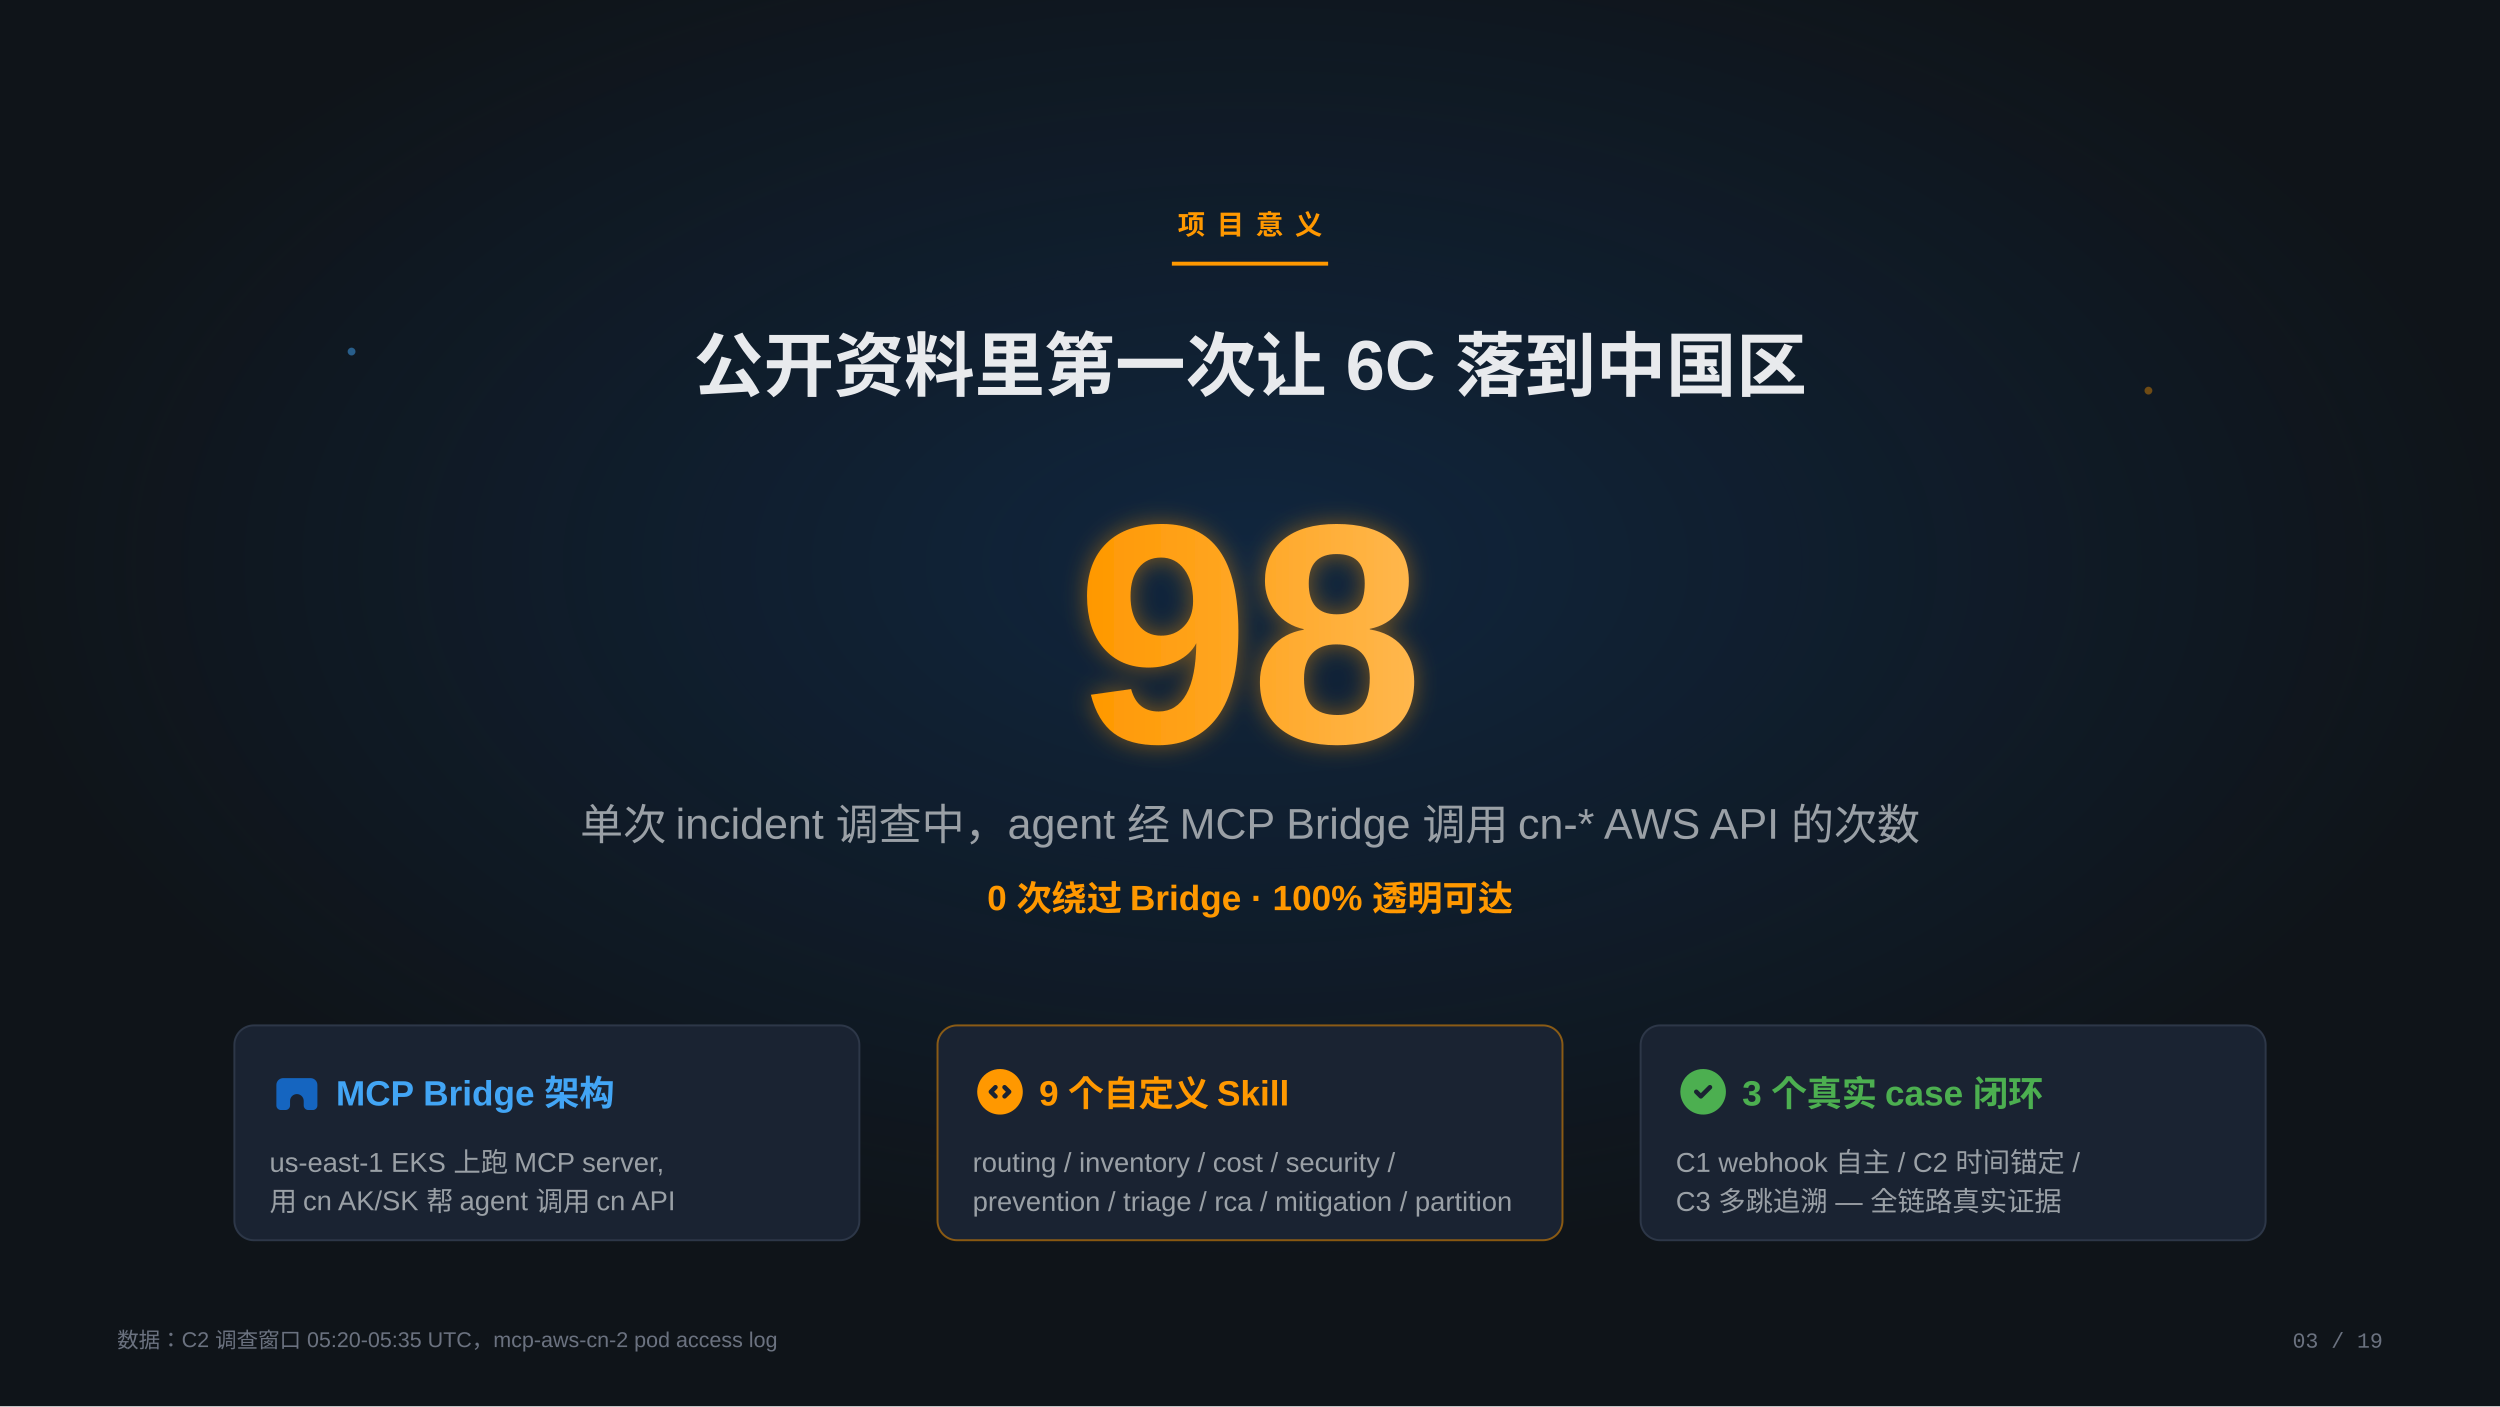
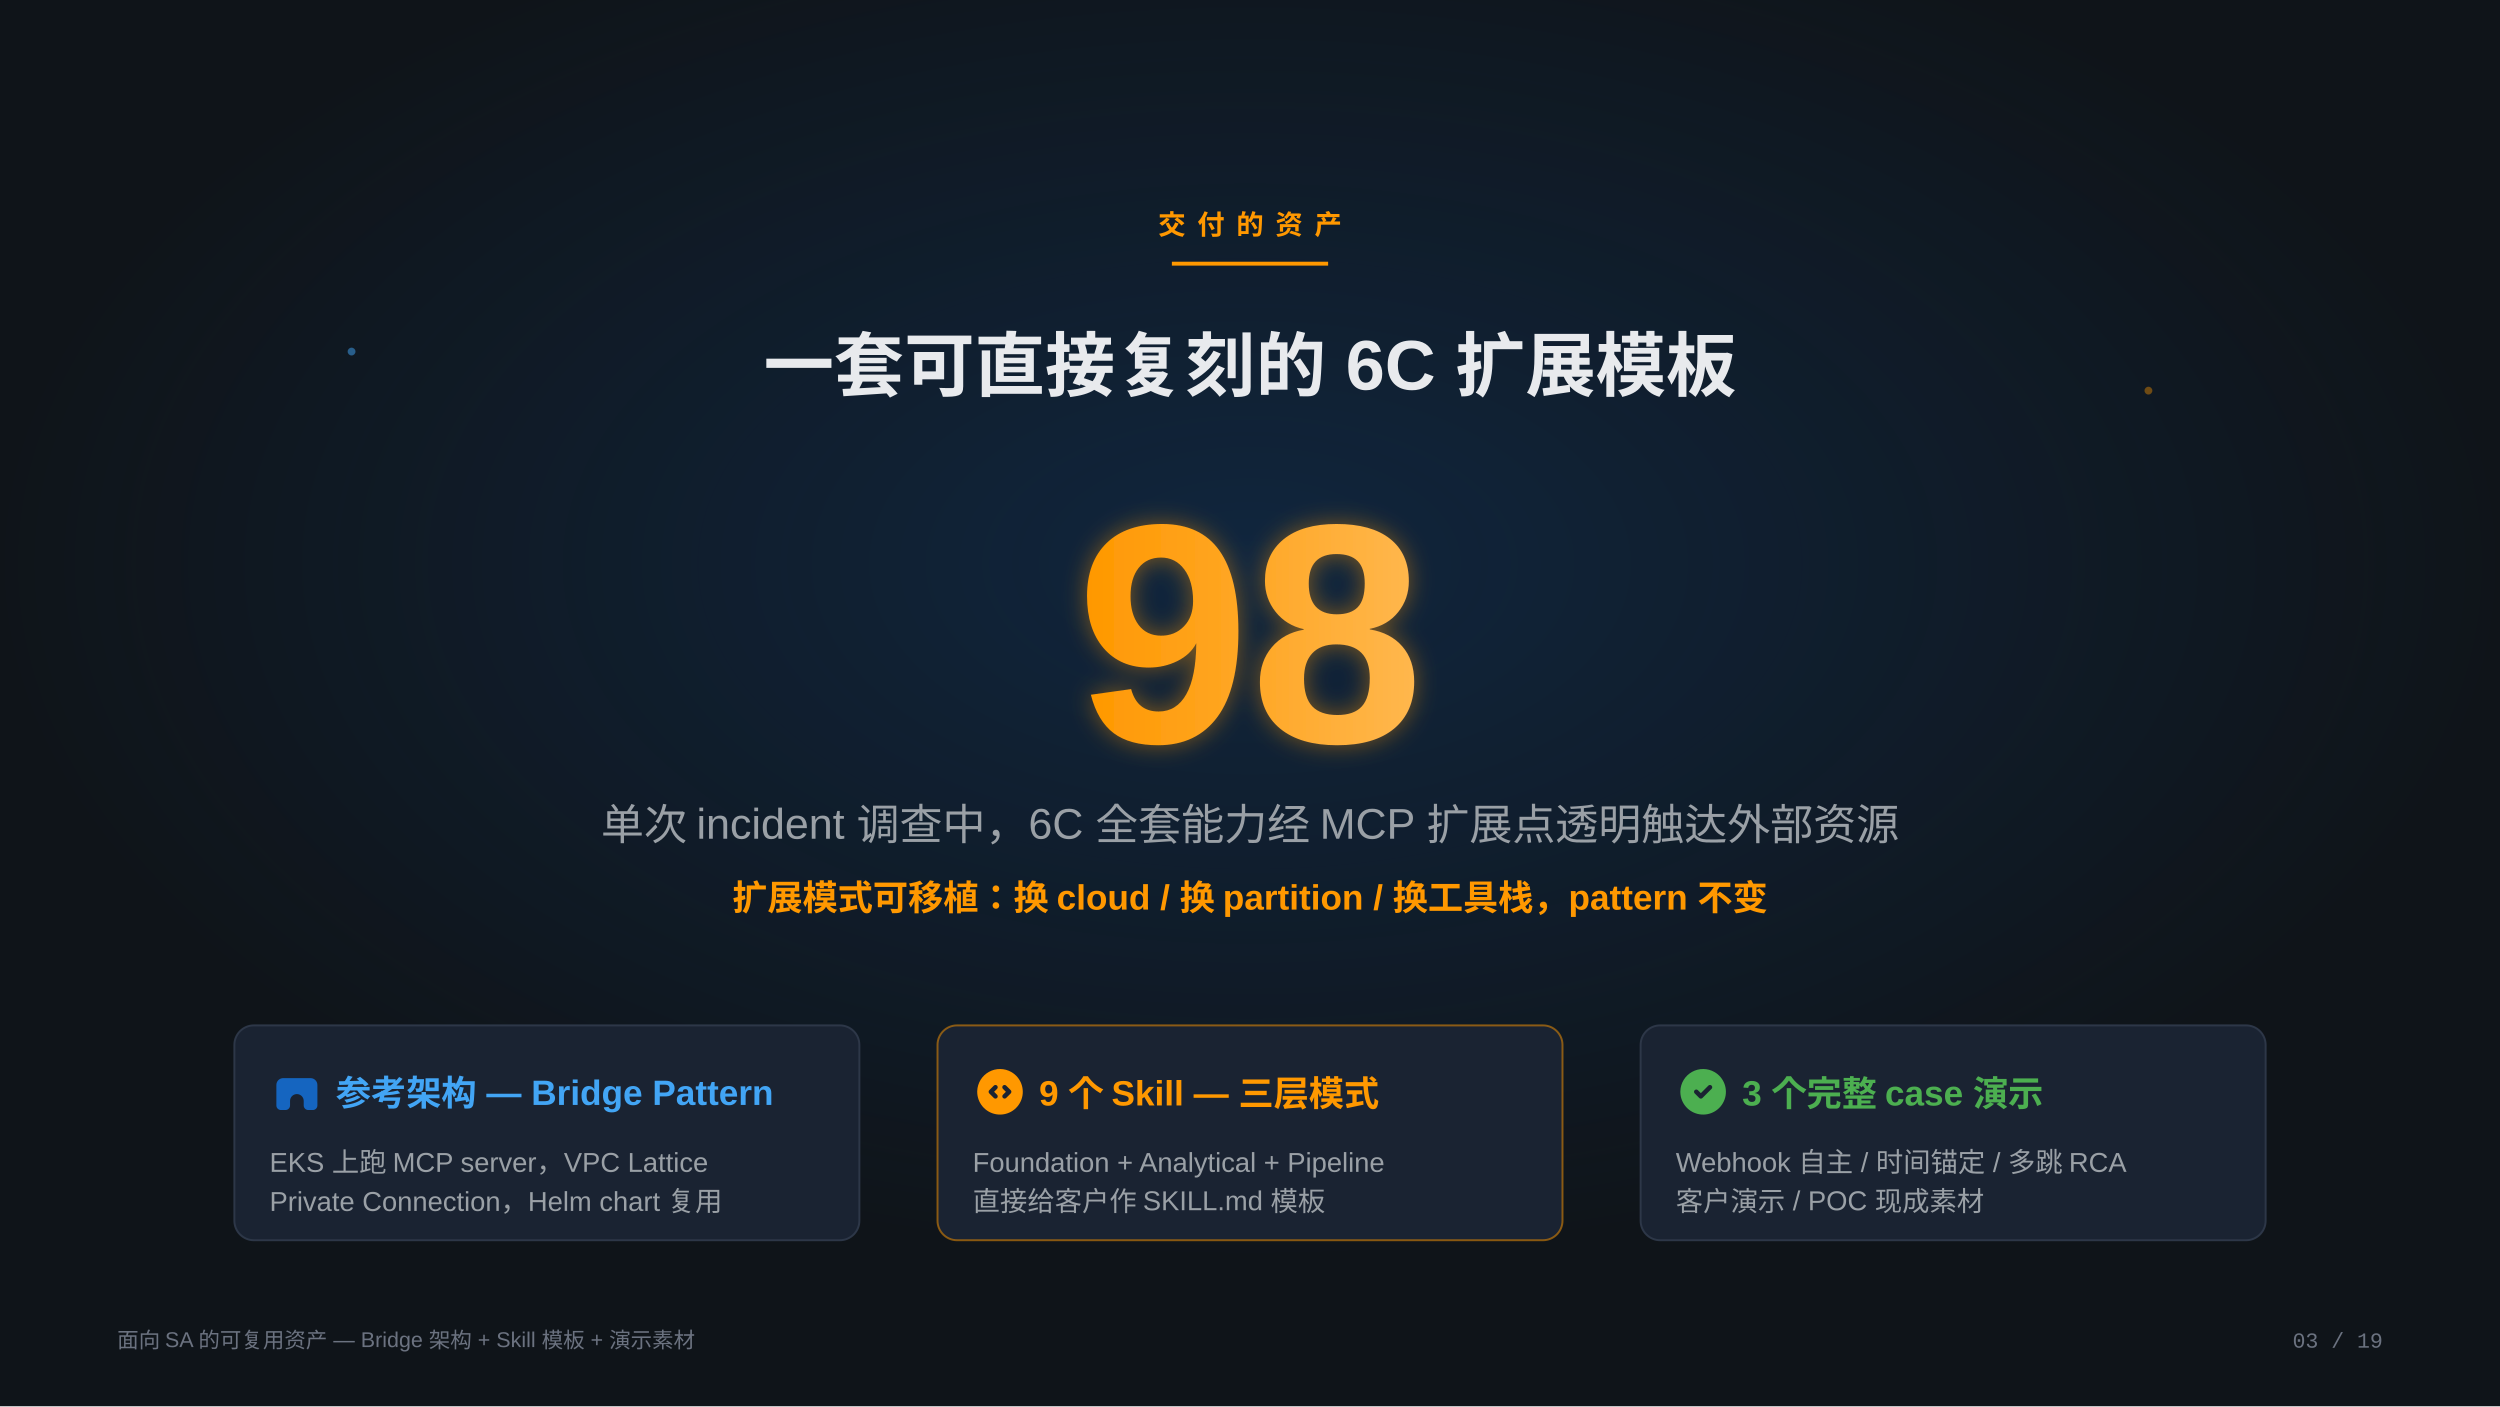
<svg xmlns="http://www.w3.org/2000/svg" viewBox="0 0 1280 720" width="1280" height="720">
  <defs>
    <linearGradient id="numberGrad" x1="0%" y1="0%" x2="100%" y2="0%">
      <stop offset="0%" stop-color="#FF9800" />
      <stop offset="100%" stop-color="#FFB74D" />
    </linearGradient>
    <radialGradient id="bgGlowCenter" cx="50%" cy="40%" r="50%">
      <stop offset="0%" stop-color="#1565C0" stop-opacity="0.22" />
      <stop offset="100%" stop-color="#1565C0" stop-opacity="0" />
    </radialGradient>
    <filter id="numberGlow" x="-30%" y="-30%" width="160%" height="160%">
      <feGaussianBlur in="SourceAlpha" stdDeviation="6" result="blur" />
      <feFlood flood-color="#FF9800" flood-opacity="0.45" />
      <feComposite in2="blur" operator="in" />
      <feMerge>
        <feMergeNode />
        <feMergeNode in="SourceGraphic" />
      </feMerge>
    </filter>
  </defs>
  <g id="bg-base">
    <rect width="1280" height="720" fill="#0F1419" />
    <rect width="1280" height="720" fill="url(#bgGlowCenter)" />
  </g>
  <g id="bg-decoration">
    <circle cx="180" cy="180" r="2" fill="#42A5F5" fill-opacity="0.5" />
    <circle cx="1100" cy="200" r="2" fill="#FF9800" fill-opacity="0.4" />
    <circle cx="220" cy="600" r="1.5" fill="#FF9800" fill-opacity="0.5" />
    <circle cx="1120" cy="580" r="1.5" fill="#42A5F5" fill-opacity="0.4" />
  </g>
  <g id="page-eyebrow">
-     <text x="640" y="120" text-anchor="middle" font-family="&quot;Microsoft YaHei&quot;, &quot;PingFang SC&quot;, Arial, sans-serif" font-size="14" font-weight="600" fill="#FF9800" letter-spacing="6">项目意义</text>
+     <text x="640" y="120" text-anchor="middle" font-family="&quot;Microsoft YaHei&quot;, &quot;PingFang SC&quot;, Arial, sans-serif" font-size="14" font-weight="600" fill="#FF9800" letter-spacing="6">交付的资产</text>
    <line x1="600" y1="135" x2="680" y2="135" stroke="#FF9800" stroke-width="2" />
  </g>
  <g id="page-title">
-     <text x="640" y="200" text-anchor="middle" font-family="SimHei, &quot;Microsoft YaHei&quot;, Arial, sans-serif" font-size="36" font-weight="800" fill="#E8EAED">公开资料里第一次让 6C 落到中国区</text>
+     <text x="640" y="200" text-anchor="middle" font-family="SimHei, &quot;Microsoft YaHei&quot;, Arial, sans-serif" font-size="36" font-weight="800" fill="#E8EAED">一套可直接复刻的 6C 扩展模板</text>
  </g>
  <g id="hero-number">
    <text x="640" y="380" text-anchor="middle" font-family="SimHei, &quot;Microsoft YaHei&quot;, Arial, sans-serif" font-size="160" font-weight="900" fill="url(#numberGrad)" filter="url(#numberGlow)">98</text>
-     <text x="640" y="430" text-anchor="middle" font-family="&quot;Microsoft YaHei&quot;, &quot;PingFang SC&quot;, Arial, sans-serif" font-size="22" fill="#9AA0A6">单次 incident 调查中，agent 经 MCP Bridge 调用 cn-* AWS API 的次数</text>
-     <text x="640" y="466" text-anchor="middle" font-family="&quot;Microsoft YaHei&quot;, &quot;PingFang SC&quot;, Arial, sans-serif" font-size="18" font-weight="700" fill="#FF9800">0 次绕过 Bridge · 100% 透明可达</text>
+     <text x="640" y="430" text-anchor="middle" font-family="&quot;Microsoft YaHei&quot;, &quot;PingFang SC&quot;, Arial, sans-serif" font-size="22" fill="#9AA0A6">单次 incident 调查中，6C 全套能力经 MCP 扩展点透明触达外部资源</text>
+     <text x="640" y="466" text-anchor="middle" font-family="&quot;Microsoft YaHei&quot;, &quot;PingFang SC&quot;, Arial, sans-serif" font-size="18" font-weight="700" fill="#FF9800">扩展模式可移植：换 cloud / 换 partition / 换工具栈，pattern 不变</text>
  </g>
  <g id="three-pillars">
    <g id="pillar-1">
      <path fill="#1A2332" stroke="#2D3748" stroke-width="1" d="M130,525 H430 A10,10 0 0 1 440,535 V625 A10,10 0 0 1 430,635 H130 A10,10 0 0 1 120,625 V535 A10,10 0 0 1 130,525 Z" />
      <g transform="translate(138.0, 545.0) scale(1.166667)" fill="#1565C0">
        <path d="M18 6a3 3 0 0 1 3 3v9a2 2 0 0 1 -2 2h-2a2 2 0 0 1 -2 -2v-2a3 3 0 0 0 -6 0v2a2 2 0 0 1 -2 2h-2a2 2 0 0 1 -2 -2v-9a3 3 0 0 1 3 -3z" />
      </g>
-       <text x="172" y="566" font-family="SimHei, &quot;Microsoft YaHei&quot;, Arial, sans-serif" font-size="18" font-weight="700" fill="#42A5F5">MCP Bridge 架构</text>
-       <text x="138" y="600" font-family="&quot;Microsoft YaHei&quot;, &quot;PingFang SC&quot;, Arial, sans-serif" font-size="14" fill="#9AA0A6">us-east-1 EKS 上跑 MCP server,</text>
-       <text x="138" y="620" font-family="&quot;Microsoft YaHei&quot;, &quot;PingFang SC&quot;, Arial, sans-serif" font-size="14" fill="#9AA0A6">用 cn AK/SK 帮 agent 调用 cn API</text>
+       <text x="172" y="566" font-family="SimHei, &quot;Microsoft YaHei&quot;, Arial, sans-serif" font-size="18" font-weight="700" fill="#42A5F5">参考架构 — Bridge Pattern</text>
+       <text x="138" y="600" font-family="&quot;Microsoft YaHei&quot;, &quot;PingFang SC&quot;, Arial, sans-serif" font-size="14" fill="#9AA0A6">EKS 上跑 MCP server，VPC Lattice</text>
+       <text x="138" y="620" font-family="&quot;Microsoft YaHei&quot;, &quot;PingFang SC&quot;, Arial, sans-serif" font-size="14" fill="#9AA0A6">Private Connection，Helm chart 复用</text>
    </g>
    <g id="pillar-2">
      <path fill="#1A2332" stroke="#FF9800" stroke-width="1" stroke-opacity="0.5" d="M490,525 H790 A10,10 0 0 1 800,535 V625 A10,10 0 0 1 790,635 H490 A10,10 0 0 1 480,625 V535 A10,10 0 0 1 490,525 Z" />
      <g transform="translate(498.0, 545.0) scale(1.166667)" fill="#FF9800">
        <path d="M17 3.34a10 10 0 1 1 -15 8.66l.005 -.324a10 10 0 0 1 14.995 -8.336m-6.293 5.953a1 1 0 0 0 -1.414 0l-2 2a1 1 0 0 0 0 1.414l2 2a1 1 0 0 0 1.414 0l.083 -.094a1 1 0 0 0 -.083 -1.32l-1.292 -1.293l1.292 -1.293a1 1 0 0 0 0 -1.414m4 0a1 1 0 0 0 -1.414 0l-.083 .094a1 1 0 0 0 .083 1.32l1.292 1.293l-1.292 1.293a1 1 0 0 0 1.414 1.414l2 -2a1 1 0 0 0 0 -1.414z" />
      </g>
-       <text x="532" y="566" font-family="SimHei, &quot;Microsoft YaHei&quot;, Arial, sans-serif" font-size="18" font-weight="700" fill="#FF9800">9 个自定义 Skill</text>
-       <text x="498" y="600" font-family="&quot;Microsoft YaHei&quot;, &quot;PingFang SC&quot;, Arial, sans-serif" font-size="14" fill="#9AA0A6">routing / inventory / cost / security /</text>
-       <text x="498" y="620" font-family="&quot;Microsoft YaHei&quot;, &quot;PingFang SC&quot;, Arial, sans-serif" font-size="14" fill="#9AA0A6">prevention / triage / rca / mitigation / partition</text>
+       <text x="532" y="566" font-family="SimHei, &quot;Microsoft YaHei&quot;, Arial, sans-serif" font-size="18" font-weight="700" fill="#FF9800">9 个 Skill — 三层模式</text>
+       <text x="498" y="600" font-family="&quot;Microsoft YaHei&quot;, &quot;PingFang SC&quot;, Arial, sans-serif" font-size="14" fill="#9AA0A6">Foundation + Analytical + Pipeline</text>
+       <text x="498" y="620" font-family="&quot;Microsoft YaHei&quot;, &quot;PingFang SC&quot;, Arial, sans-serif" font-size="14" fill="#9AA0A6">直接给客户作 SKILL.md 模板</text>
    </g>
    <g id="pillar-3">
      <path fill="#1A2332" stroke="#2D3748" stroke-width="1" d="M850,525 H1150 A10,10 0 0 1 1160,535 V625 A10,10 0 0 1 1150,635 H850 A10,10 0 0 1 840,625 V535 A10,10 0 0 1 850,525 Z" />
      <g transform="translate(858.0, 545.0) scale(1.166667)" fill="#4CAF50">
        <path d="M17 3.34a10 10 0 1 1 -14.995 8.984l-.005 -.324l.005 -.324a10 10 0 0 1 14.995 -8.336zm-1.293 5.953a1 1 0 0 0 -1.32 -.083l-.094 .083l-3.293 3.292l-1.293 -1.292l-.094 -.083a1 1 0 0 0 -1.403 1.403l.083 .094l2 2l.094 .083a1 1 0 0 0 1.226 0l.094 -.083l4 -4l.083 -.094a1 1 0 0 0 -.083 -1.32z" />
      </g>
-       <text x="892" y="566" font-family="SimHei, &quot;Microsoft YaHei&quot;, Arial, sans-serif" font-size="18" font-weight="700" fill="#4CAF50">3 个真实 case 闭环</text>
-       <text x="858" y="600" font-family="&quot;Microsoft YaHei&quot;, &quot;PingFang SC&quot;, Arial, sans-serif" font-size="14" fill="#9AA0A6">C1 webhook 自主 / C2 时间锚定 /</text>
-       <text x="858" y="620" font-family="&quot;Microsoft YaHei&quot;, &quot;PingFang SC&quot;, Arial, sans-serif" font-size="14" fill="#9AA0A6">C3 多跳追溯 — 全链路真实证据</text>
+       <text x="892" y="566" font-family="SimHei, &quot;Microsoft YaHei&quot;, Arial, sans-serif" font-size="18" font-weight="700" fill="#4CAF50">3 个完整 case 演示</text>
+       <text x="858" y="600" font-family="&quot;Microsoft YaHei&quot;, &quot;PingFang SC&quot;, Arial, sans-serif" font-size="14" fill="#9AA0A6">Webhook 自主 / 时间锚定 / 多跳 RCA</text>
+       <text x="858" y="620" font-family="&quot;Microsoft YaHei&quot;, &quot;PingFang SC&quot;, Arial, sans-serif" font-size="14" fill="#9AA0A6">客户演示 / POC 现成素材</text>
    </g>
  </g>
  <g id="page-footer">
-     <text x="60" y="690" font-family="&quot;Microsoft YaHei&quot;, &quot;PingFang SC&quot;, Arial, sans-serif" font-size="11" fill="#6B7280">数据：C2 调查窗口 05:20-05:35 UTC，mcp-aws-cn-2 pod access log</text>
+     <text x="60" y="690" font-family="&quot;Microsoft YaHei&quot;, &quot;PingFang SC&quot;, Arial, sans-serif" font-size="11" fill="#6B7280">面向 SA 的可复用资产 — Bridge 架构 + Skill 模板 + 演示素材</text>
    <text x="1220" y="690" text-anchor="end" font-family="Consolas, &quot;Courier New&quot;, monospace" font-size="11" fill="#6B7280">03 / 19</text>
  </g>
</svg>
